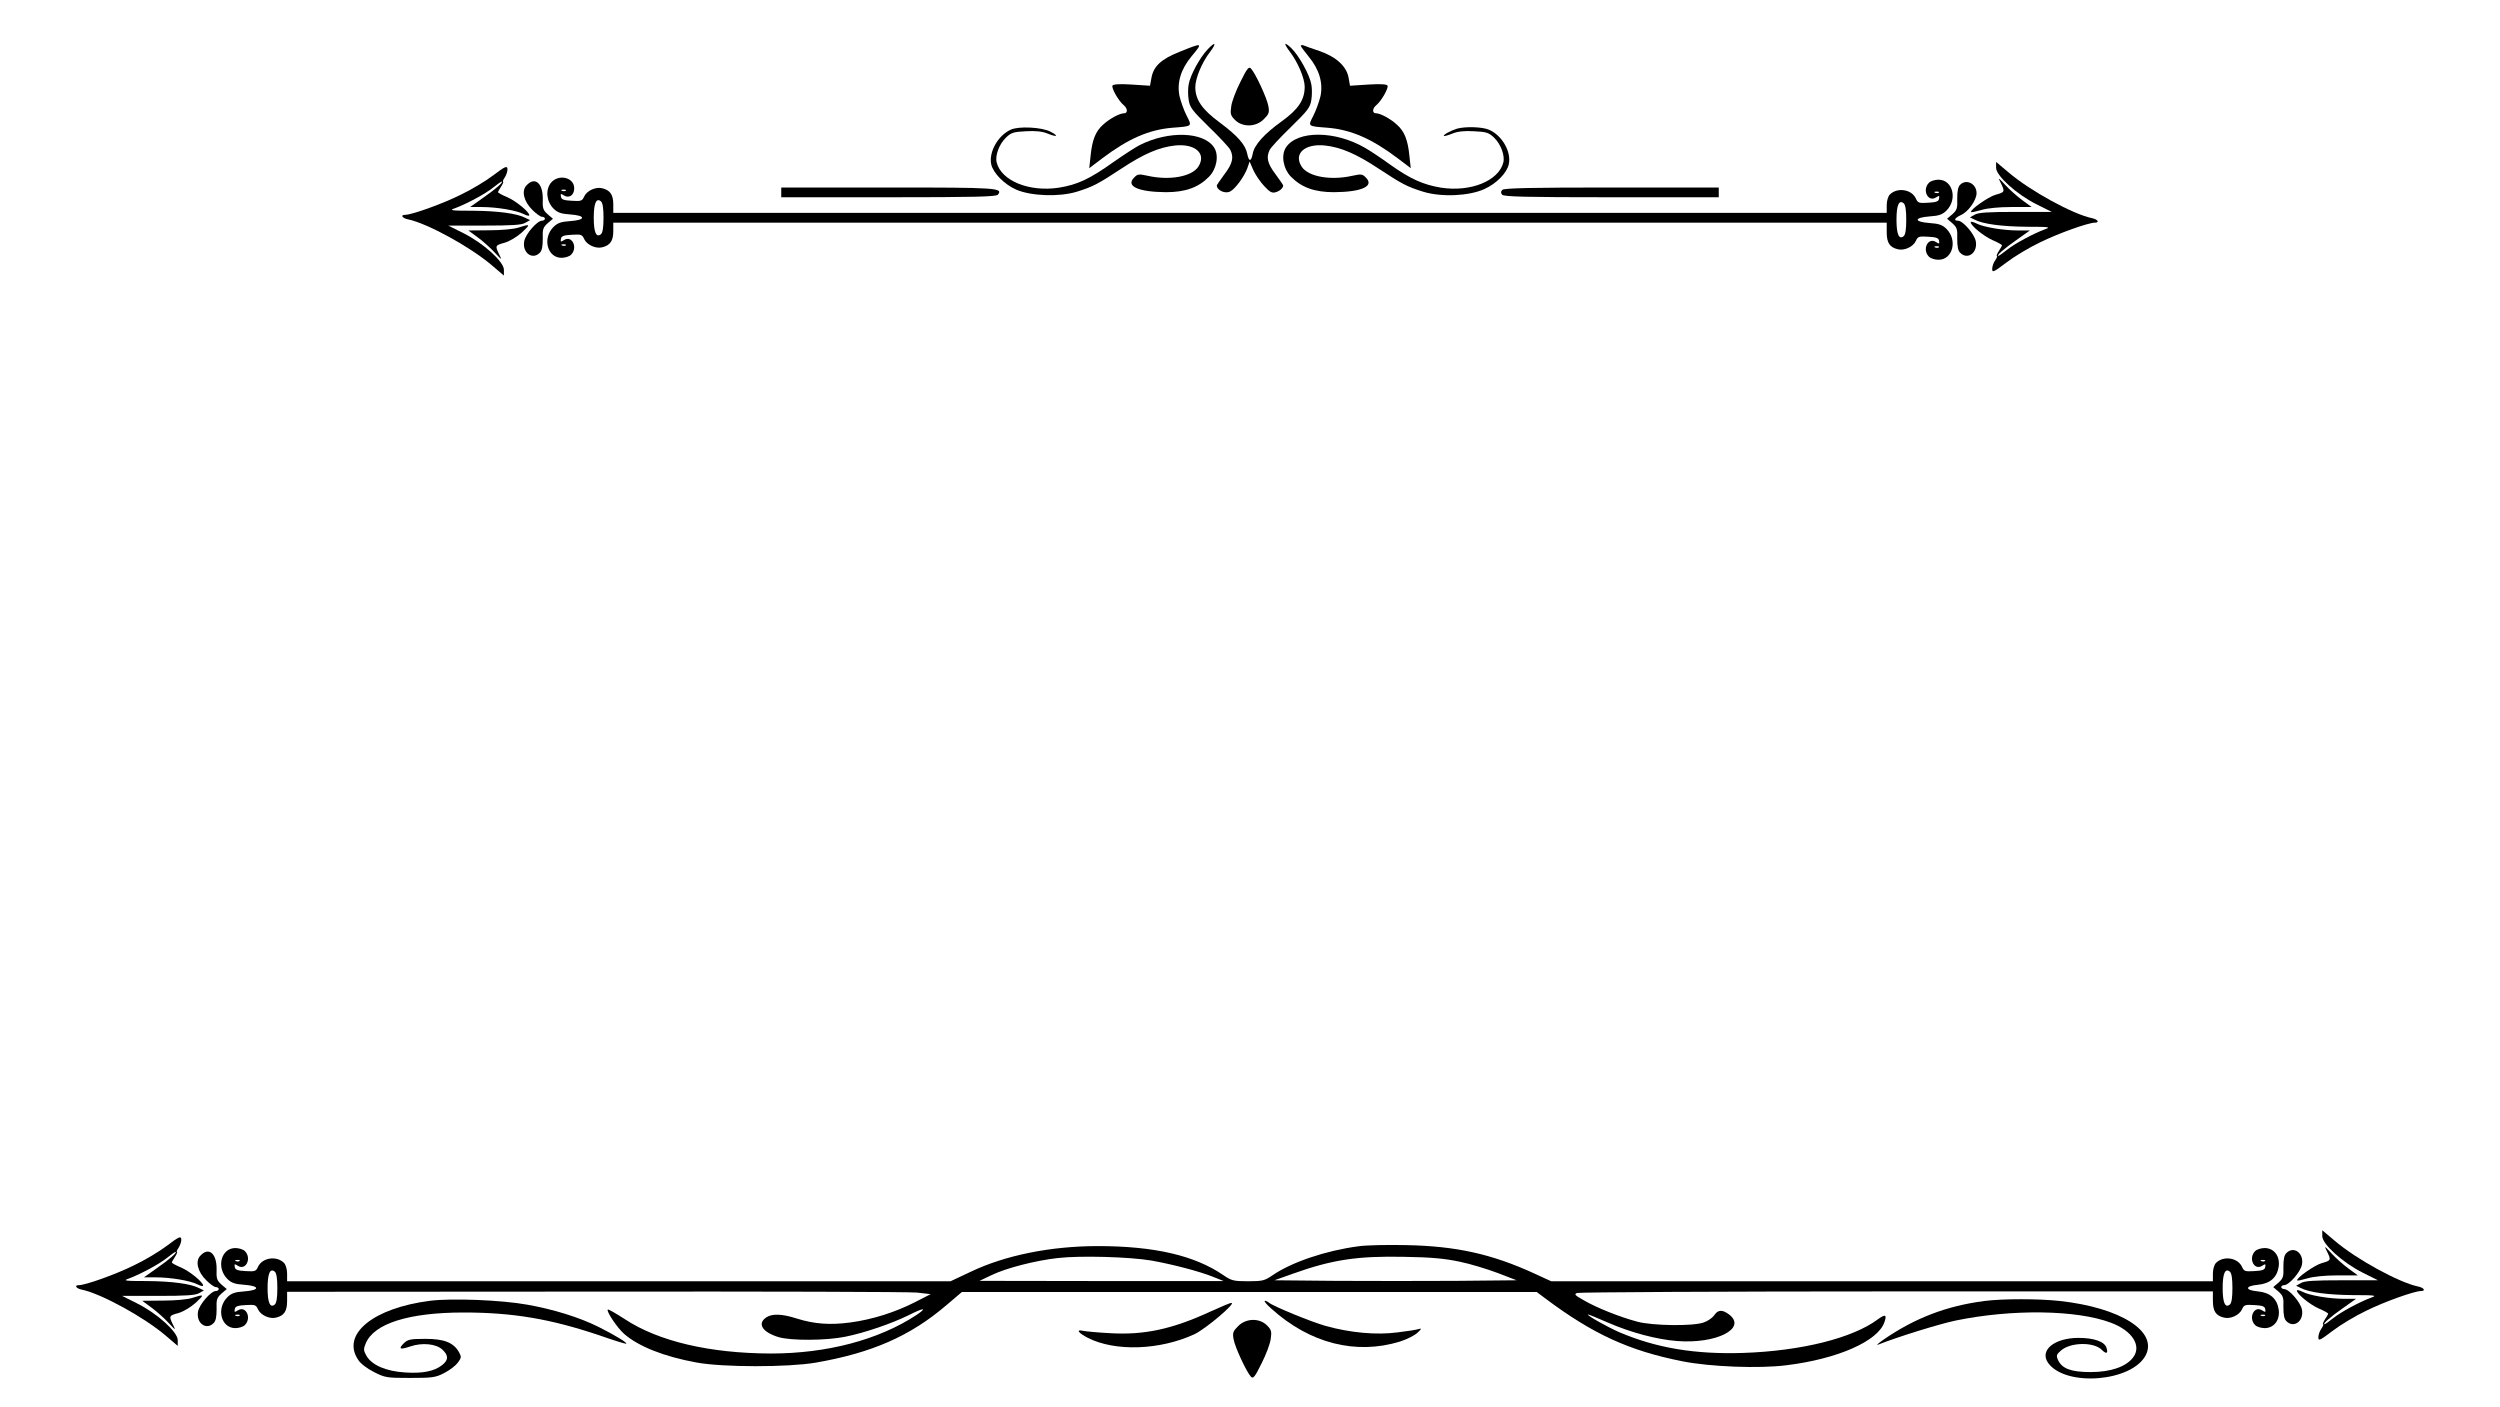
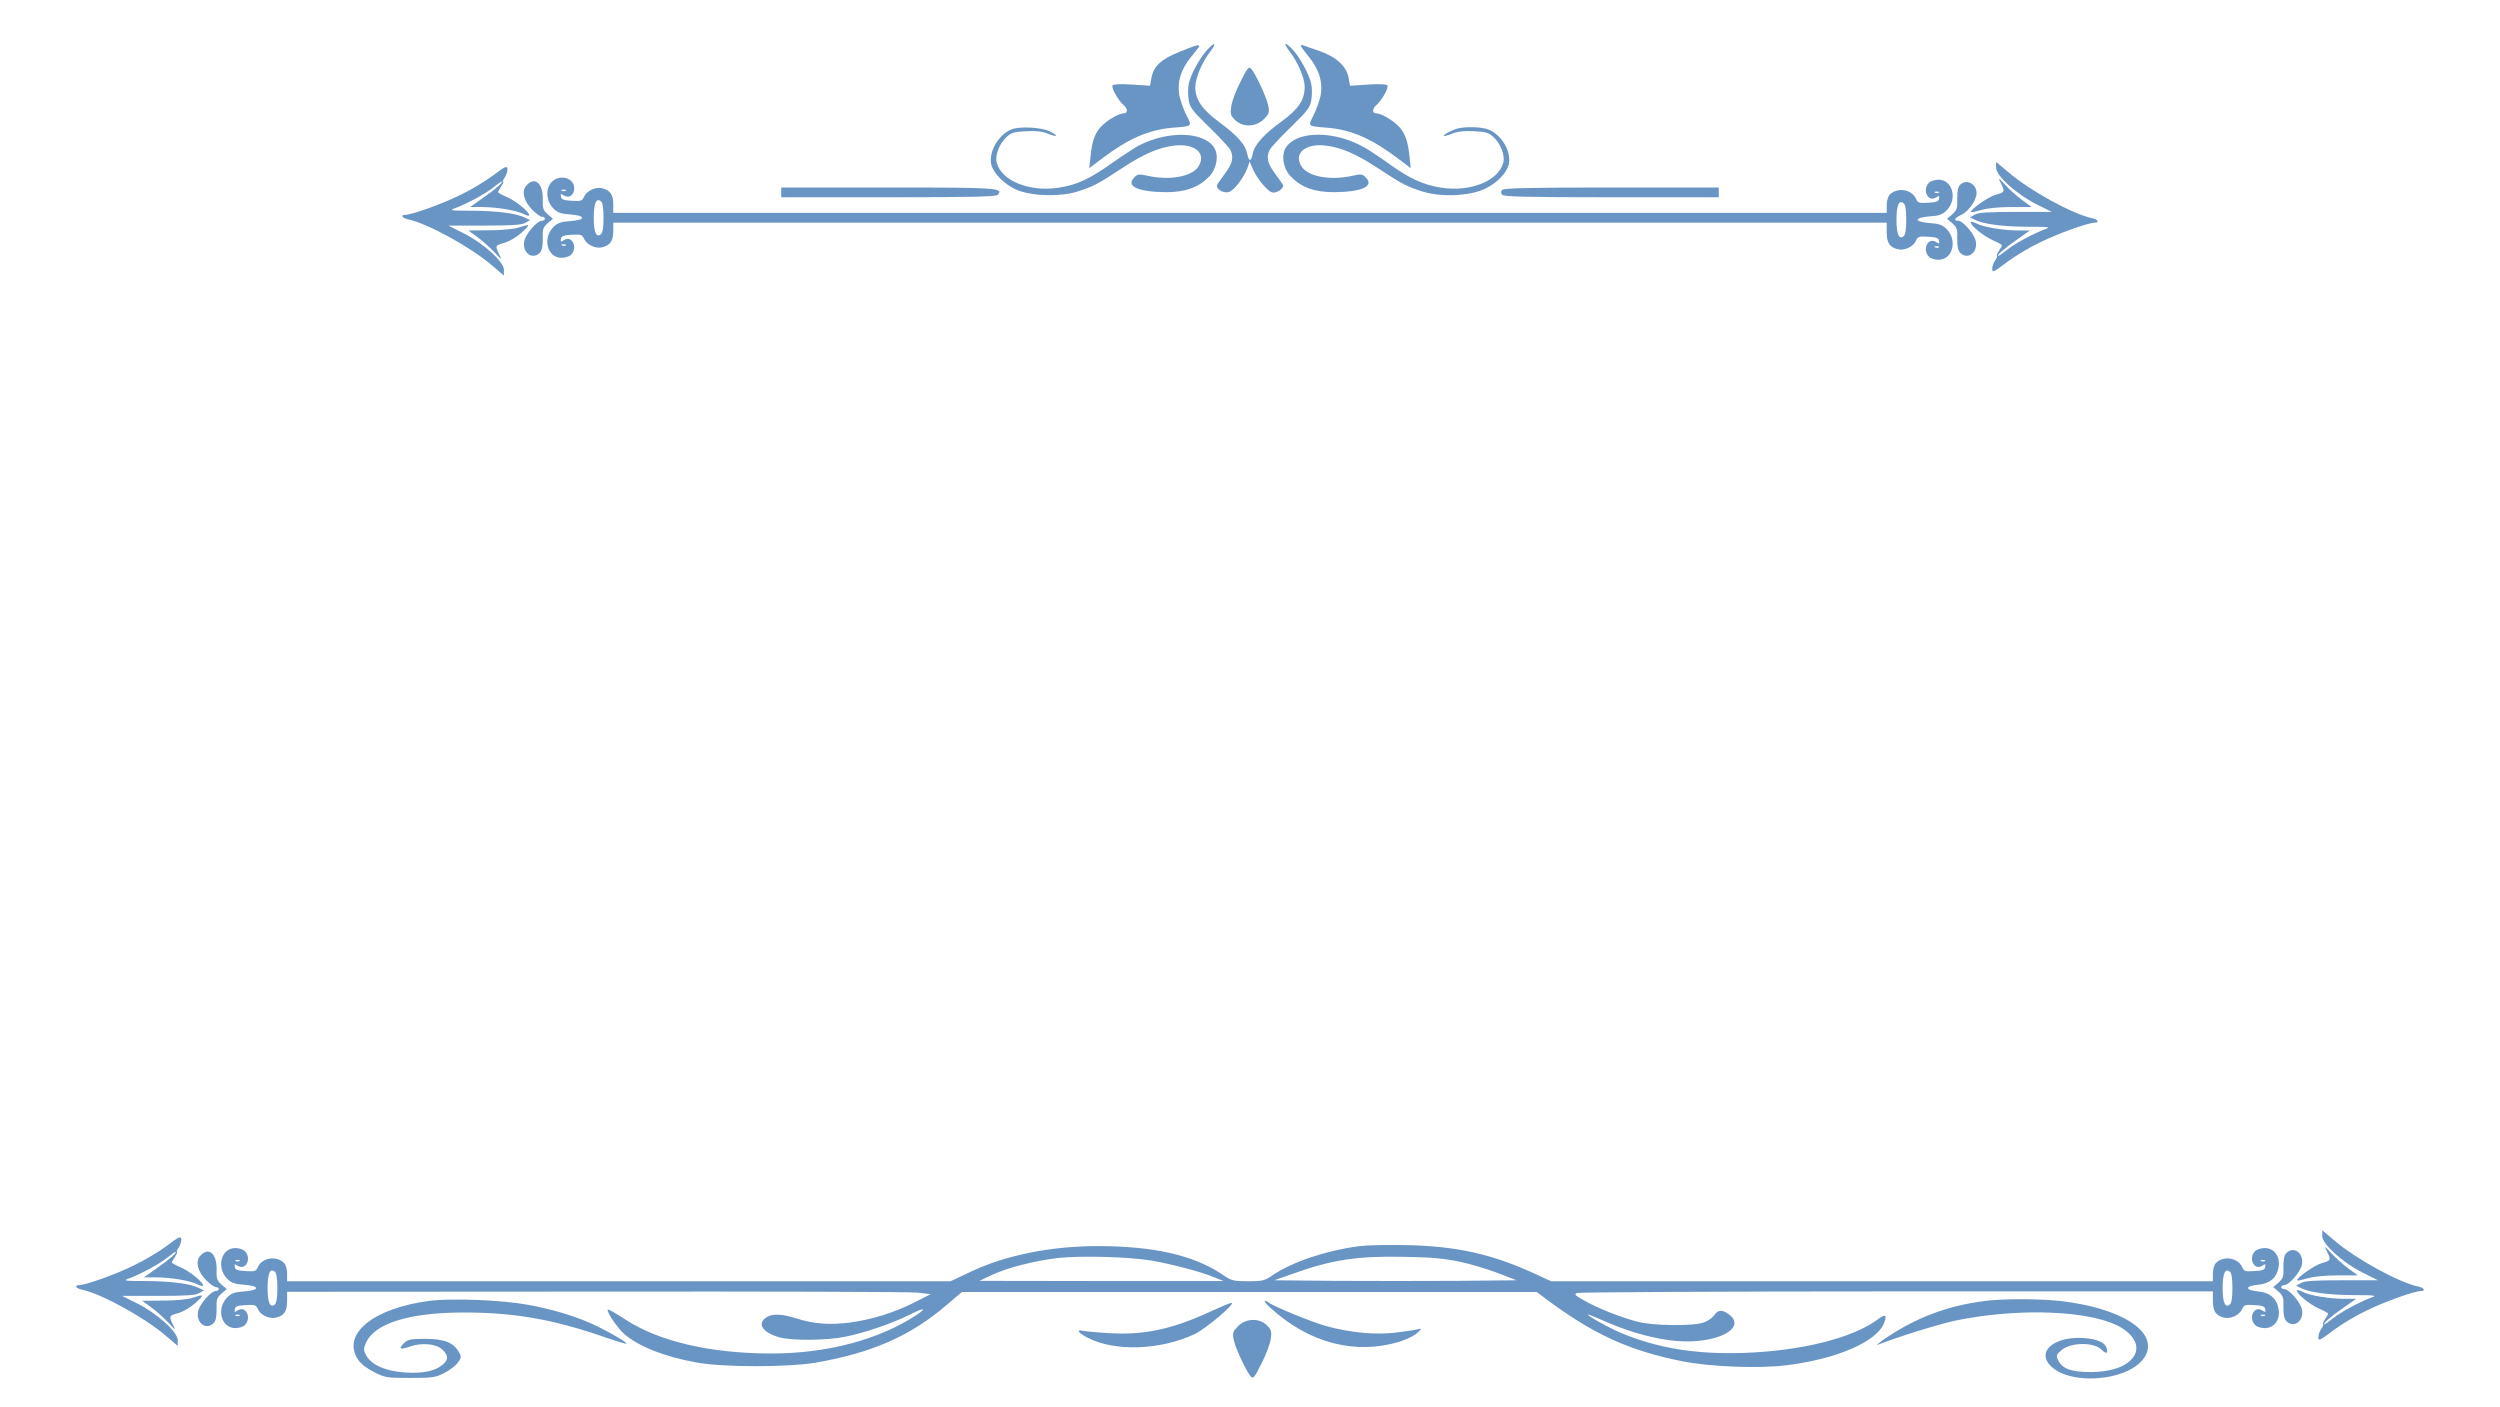
<svg xmlns="http://www.w3.org/2000/svg" version="1.0" width="1280pt" height="720pt" viewBox="0 0 1280 720" preserveAspectRatio="xMidYMid meet">
-   <g transform="translate(0,720) scale(0.1,-0.1)" fill="#000000" stroke="none">
+   <g transform="translate(0,720) scale(0.1,-0.1)" fill="#6995c5" stroke="none">
    <path d="M6183 6947 c-40 -42 -89 -132 -97 -179 -4 -20 -4 -56 0 -80 6 -38 18 -54 104 -138 54 -52 103 -105 109 -117 19 -38 12 -70 -29 -124 -22 -30 -40 -56 -40 -59 1 -25 44 -44 69 -30 26 13 72 77 87 118 l12 35 19 -44 c11 -24 36 -61 56 -82 29 -31 40 -37 59 -31 21 6 37 21 38 34 0 3 -18 29 -40 59 -41 54 -48 86 -29 124 6 12 55 65 109 117 86 84 98 100 104 138 4 24 4 60 0 80 -8 48 -64 149 -103 186 -38 36 -40 25 -6 -20 40 -53 75 -135 75 -178 0 -67 -32 -115 -116 -176 -92 -66 -142 -122 -150 -167 -8 -42 -20 -42 -28 -1 -9 47 -50 93 -140 160 -91 67 -126 117 -126 182 0 45 34 127 76 181 35 46 26 54 -13 12z" />
    <path d="M6040 6935 c-96 -38 -135 -75 -145 -136 l-7 -38 -92 6 c-63 4 -95 2 -100 -5 -7 -12 31 -79 58 -101 20 -17 21 -41 1 -41 -23 0 -76 -29 -108 -59 -38 -34 -55 -78 -63 -157 l-7 -65 66 50 c134 101 239 147 360 157 103 8 101 6 73 61 -14 27 -30 72 -37 101 -14 69 7 138 62 204 59 71 58 71 -61 23z" />
    <path d="M6660 6965 c0 -3 18 -27 39 -53 55 -66 76 -135 62 -204 -7 -29 -23 -74 -37 -101 -28 -55 -30 -53 73 -61 121 -10 226 -56 360 -157 l66 -50 -7 65 c-8 79 -25 123 -63 157 -32 30 -85 59 -108 59 -20 0 -19 24 1 41 27 22 65 89 58 101 -5 7 -37 9 -100 5 l-92 -6 -7 40 c-10 59 -63 108 -150 138 -39 13 -76 26 -82 29 -7 2 -13 1 -13 -3z" />
    <path d="M6351 6781 c-23 -45 -44 -101 -47 -125 -6 -39 -3 -48 19 -70 39 -39 108 -37 148 4 26 26 29 34 23 67 -7 41 -67 169 -89 192 -11 12 -20 1 -54 -68z" />
    <path d="M5175 6536 c-66 -30 -113 -115 -100 -177 10 -45 67 -103 128 -130 77 -33 219 -38 309 -11 84 26 110 40 230 119 115 76 193 109 274 118 104 11 163 -42 119 -109 -34 -51 -148 -71 -259 -46 -45 10 -52 9 -69 -9 -45 -44 20 -74 163 -75 99 0 166 24 220 79 40 41 52 110 26 150 -53 81 -233 87 -381 12 -22 -11 -83 -51 -136 -88 -119 -85 -183 -115 -278 -130 -151 -23 -294 35 -318 129 -9 36 13 94 47 127 27 26 39 30 103 33 51 3 84 -1 111 -12 49 -20 59 -13 14 10 -44 23 -163 29 -203 10z" />
    <path d="M7459 6541 c-34 -11 -72 -32 -66 -37 2 -2 21 3 43 12 27 11 60 15 111 12 64 -3 76 -7 103 -33 34 -33 56 -91 47 -127 -24 -94 -167 -152 -318 -129 -92 15 -159 45 -264 120 -44 32 -101 70 -126 84 -153 89 -347 90 -405 2 -26 -40 -14 -109 26 -150 54 -55 121 -79 220 -79 143 1 208 31 163 75 -17 18 -24 19 -69 9 -111 -25 -225 -5 -259 46 -44 67 15 120 119 109 81 -9 159 -42 274 -118 120 -79 146 -93 230 -119 93 -28 233 -22 312 14 62 28 115 82 125 127 14 64 -35 149 -102 177 -35 15 -122 17 -164 5z" />
    <path d="M10220 6341 c0 -41 105 -136 207 -187 l78 -39 -185 0 c-139 0 -191 -3 -209 -14 l-25 -14 25 -12 c42 -22 138 -35 268 -36 115 0 123 -2 91 -13 -61 -23 -154 -73 -194 -105 -21 -17 -41 -31 -44 -31 -13 0 30 38 92 81 l69 49 -59 0 c-77 0 -179 17 -215 36 -16 8 -29 11 -29 6 0 -17 67 -72 113 -92 26 -11 47 -23 47 -26 0 -3 -7 -16 -16 -29 -9 -14 -13 -25 -10 -25 4 0 0 -10 -8 -22 -9 -12 -16 -32 -16 -45 0 -20 7 -17 73 33 39 30 117 77 172 103 93 46 247 101 281 101 25 0 15 17 -15 23 -97 20 -316 139 -428 235 l-63 53 0 -30z" />
    <path d="M2525 6302 c-38 -29 -115 -75 -170 -101 -93 -46 -247 -101 -281 -101 -25 0 -15 -17 15 -23 97 -20 316 -139 429 -235 l62 -53 0 30 c0 41 -105 136 -207 187 l-78 39 185 0 c139 0 191 3 209 14 l25 14 -25 12 c-42 22 -138 35 -268 36 -115 0 -123 2 -91 13 61 23 154 73 194 105 21 17 41 31 44 31 13 0 -30 -38 -92 -81 l-69 -49 59 0 c77 0 179 -17 215 -36 16 -8 29 -11 29 -6 0 17 -67 72 -112 92 -27 11 -48 23 -48 26 0 3 7 16 16 29 9 14 13 25 10 25 -4 0 1 11 10 24 8 14 14 33 12 43 -2 15 -14 10 -73 -35z" />
    <path d="M2820 6263 c-28 -36 -22 -95 14 -131 20 -20 38 -27 86 -30 39 -3 60 -9 60 -17 0 -8 -21 -14 -60 -17 -48 -3 -66 -10 -86 -30 -58 -58 -32 -158 41 -158 18 0 41 7 49 16 36 36 5 101 -36 75 -17 -11 -19 -10 -16 6 2 14 14 19 56 21 47 3 53 1 63 -22 14 -30 60 -51 93 -42 40 10 56 33 56 82 l0 44 3260 0 3260 0 0 -49 c0 -54 15 -77 56 -87 33 -9 79 12 93 42 10 23 16 25 63 22 42 -2 54 -7 56 -21 3 -16 1 -17 -16 -6 -41 26 -72 -39 -36 -75 8 -9 31 -16 49 -16 73 0 99 100 41 158 -20 20 -38 27 -86 30 -82 6 -82 28 0 34 48 3 66 10 86 30 58 58 32 158 -41 158 -18 0 -41 -7 -49 -16 -36 -36 -5 -101 36 -75 17 11 19 10 16 -6 -2 -14 -14 -19 -56 -21 -47 -3 -53 -1 -63 22 -22 47 -95 58 -133 20 -9 -9 -16 -32 -16 -55 l0 -39 -3260 0 -3260 0 0 44 c0 49 -16 72 -56 82 -33 9 -79 -12 -93 -42 -10 -23 -16 -25 -63 -22 -42 2 -54 7 -56 21 -3 16 -1 17 16 6 26 -16 52 2 52 37 0 57 -82 75 -120 27z m77 -39 c-3 -3 -12 -4 -19 -1 -8 3 -5 6 6 6 11 1 17 -2 13 -5z m7030 -10 c-3 -3 -12 -4 -19 -1 -8 3 -5 6 6 6 11 1 17 -2 13 -5z m-6837 -129 c0 -48 -4 -76 -13 -84 -24 -20 -37 9 -37 84 0 75 13 104 37 84 9 -8 13 -36 13 -84z m6670 -10 c0 -48 -4 -76 -13 -84 -24 -20 -37 9 -37 84 0 75 13 104 37 84 9 -8 13 -36 13 -84z m-6863 -131 c-3 -3 -12 -4 -19 -1 -8 3 -5 6 6 6 11 1 17 -2 13 -5z m7030 -10 c-3 -3 -12 -4 -19 -1 -8 3 -5 6 6 6 11 1 17 -2 13 -5z" />
    <path d="M10244 6263 c22 -45 21 -47 -26 -60 -37 -10 -135 -79 -126 -89 2 -2 26 3 53 11 29 9 90 15 152 15 l105 0 -49 36 c-26 19 -65 54 -86 77 -37 40 -38 40 -23 10z" />
    <path d="M2695 6250 c-26 -28 -13 -82 31 -125 19 -19 41 -35 49 -35 8 0 15 -4 15 -10 0 -5 -7 -10 -15 -10 -25 0 -84 -68 -91 -105 -11 -59 42 -98 80 -59 11 11 15 32 15 72 -2 49 2 58 25 79 l27 23 -27 23 c-23 21 -27 30 -25 79 1 81 -41 116 -84 68z" />
    <path d="M10036 6254 c-11 -11 -15 -32 -15 -72 2 -49 -2 -58 -25 -79 l-27 -23 27 -23 c23 -21 27 -30 25 -79 0 -40 4 -61 15 -72 38 -39 91 0 80 59 -7 37 -66 105 -91 105 -25 0 -17 14 15 29 37 16 80 76 80 112 0 48 -52 75 -84 43z" />
    <path d="M4000 6215 l0 -25 549 0 c443 0 551 3 560 13 28 35 0 37 -561 37 l-548 0 0 -25z" />
    <path d="M7692 6228 c-8 -8 -9 -15 -1 -25 9 -10 117 -13 560 -13 l549 0 0 25 0 25 -548 0 c-407 0 -551 -3 -560 -12z" />
    <path d="M2655 6035 c-22 -8 -88 -14 -148 -14 l-109 -1 49 -36 c26 -19 65 -54 86 -77 37 -40 38 -40 23 -10 -22 45 -21 47 27 60 25 7 62 29 88 52 47 43 46 46 -16 26z" />
    <path d="M11890 871 c0 -41 105 -136 207 -187 l78 -39 -185 0 c-139 0 -191 -3 -209 -14 l-25 -14 25 -12 c42 -22 138 -35 268 -36 115 0 123 -2 91 -13 -61 -23 -154 -73 -194 -105 -21 -17 -41 -31 -44 -31 -13 0 30 38 92 81 l69 49 -59 0 c-77 0 -179 17 -215 36 -16 8 -29 11 -29 6 0 -17 67 -72 113 -92 26 -11 47 -23 47 -26 0 -3 -7 -16 -16 -29 -9 -14 -13 -25 -10 -25 4 0 0 -10 -8 -22 -9 -12 -16 -32 -16 -45 0 -20 7 -17 73 33 39 30 117 77 172 103 93 46 247 101 281 101 25 0 15 17 -15 23 -97 20 -316 139 -428 235 l-63 53 0 -30z" />
    <path d="M855 822 c-38 -29 -115 -75 -170 -101 -93 -46 -247 -101 -281 -101 -25 0 -15 -17 15 -23 97 -20 316 -139 429 -235 l62 -53 0 30 c0 41 -105 136 -207 187 l-78 39 185 0 c139 0 191 3 209 14 l25 14 -25 12 c-42 22 -138 35 -268 36 -115 0 -123 2 -91 13 61 23 154 73 194 105 21 17 41 31 44 31 13 0 -30 -38 -92 -81 l-69 -49 59 0 c77 0 179 -17 215 -36 16 -8 29 -11 29 -6 0 17 -67 72 -112 92 -27 11 -48 23 -48 26 0 3 7 16 16 29 9 14 13 25 10 25 -4 0 1 11 10 24 8 14 14 33 12 43 -2 15 -14 10 -73 -35z" />
    <path d="M6955 819 c-167 -22 -341 -81 -439 -148 -41 -28 -51 -31 -126 -31 -74 0 -85 3 -126 31 -147 101 -354 149 -643 149 -241 0 -474 -47 -650 -131 l-104 -49 -1698 0 -1699 0 0 39 c0 23 -7 46 -16 55 -38 38 -111 27 -133 -20 -10 -23 -16 -25 -63 -22 -42 2 -54 7 -56 21 -3 16 -1 17 16 6 41 -26 72 39 36 75 -8 9 -31 16 -49 16 -73 0 -99 -100 -41 -158 20 -20 38 -27 86 -30 82 -6 82 -28 0 -34 -48 -3 -66 -10 -86 -30 -58 -58 -32 -158 41 -158 18 0 41 7 49 16 36 36 5 101 -36 75 -17 -11 -19 -10 -16 6 2 14 14 19 56 21 47 3 53 1 63 -22 14 -30 60 -51 93 -42 41 10 56 33 56 85 l0 47 1578 1 c867 1 1609 -1 1647 -5 l70 -8 -80 -41 c-102 -52 -219 -89 -331 -104 -104 -14 -185 -8 -274 20 -78 25 -128 26 -158 5 -46 -32 -18 -75 64 -100 63 -19 245 -18 342 2 100 20 239 68 326 111 77 39 96 39 38 0 -193 -127 -458 -197 -745 -197 -313 1 -575 62 -748 176 -45 29 -84 52 -87 49 -9 -8 48 -93 83 -124 74 -65 206 -117 371 -147 135 -25 466 -25 609 -1 289 50 485 136 670 294 l80 68 1472 0 1471 0 44 -33 c243 -182 429 -268 703 -322 140 -28 393 -38 532 -20 261 32 468 123 501 220 14 39 5 43 -32 16 -129 -97 -393 -163 -691 -173 -246 -8 -444 25 -634 106 -60 26 -174 90 -160 91 3 0 48 -18 100 -41 119 -52 252 -87 355 -95 201 -16 359 64 268 135 -35 27 -58 26 -77 -3 -9 -13 -33 -30 -54 -37 -55 -20 -262 -17 -340 4 -87 23 -208 71 -273 109 -47 26 -52 32 -35 38 11 4 748 8 1638 8 l1617 0 0 -48 c0 -53 15 -76 56 -86 33 -9 79 12 93 42 10 23 16 25 63 22 42 -2 54 -7 56 -21 3 -16 1 -17 -16 -6 -41 26 -72 -39 -36 -75 8 -9 31 -16 49 -16 48 0 79 41 72 94 -8 56 -43 88 -106 94 -31 3 -51 9 -51 17 0 8 20 14 51 17 63 6 98 38 106 94 7 53 -24 94 -72 94 -18 0 -41 -7 -49 -16 -36 -36 -5 -101 36 -75 17 11 19 10 16 -6 -2 -14 -14 -19 -56 -21 -47 -3 -53 -1 -63 22 -22 47 -95 58 -133 20 -9 -9 -16 -32 -16 -55 l0 -39 -1694 0 -1694 0 -87 40 c-216 99 -398 140 -655 145 -96 2 -206 0 -245 -6z m-1060 -73 c107 -19 250 -56 320 -85 l50 -20 -625 0 -625 1 61 29 c76 37 226 75 341 88 116 13 365 6 478 -13z m1579 -6 c54 -11 142 -38 195 -58 l96 -37 -307 -3 c-169 -1 -448 -1 -620 0 l-313 3 90 32 c206 74 335 93 575 88 139 -2 209 -9 284 -25z m-6247 4 c-3 -3 -12 -4 -19 -1 -8 3 -5 6 6 6 11 1 17 -2 13 -5z m10370 0 c-3 -3 -12 -4 -19 -1 -8 3 -5 6 6 6 11 1 17 -2 13 -5z m-10177 -139 c0 -48 -4 -76 -13 -84 -24 -20 -37 9 -37 84 0 75 13 104 37 84 9 -8 13 -36 13 -84z m10010 0 c0 -48 -4 -76 -13 -84 -24 -20 -37 9 -37 84 0 75 13 104 37 84 9 -8 13 -36 13 -84z m-10203 -141 c-3 -3 -12 -4 -19 -1 -8 3 -5 6 6 6 11 1 17 -2 13 -5z m10370 0 c-3 -3 -12 -4 -19 -1 -8 3 -5 6 6 6 11 1 17 -2 13 -5z" />
    <path d="M11914 793 c22 -45 21 -47 -26 -60 -37 -10 -135 -79 -126 -89 2 -2 26 3 53 11 29 9 90 15 152 15 l105 0 -49 36 c-26 19 -65 54 -86 77 -37 40 -38 40 -23 10z" />
    <path d="M11706 784 c-11 -11 -15 -32 -15 -72 2 -49 -2 -58 -25 -79 l-27 -23 27 -23 c23 -21 27 -30 25 -79 0 -40 4 -61 15 -72 38 -39 91 0 80 59 -7 37 -66 105 -91 105 -8 0 -15 5 -15 10 0 6 7 10 15 10 25 0 84 68 91 105 11 59 -42 98 -80 59z" />
    <path d="M1025 770 c-26 -28 -13 -82 31 -125 19 -19 41 -35 49 -35 8 0 15 -4 15 -10 0 -5 -7 -10 -15 -10 -25 0 -84 -68 -91 -105 -11 -59 42 -98 80 -59 11 11 15 32 15 72 -2 49 2 58 25 79 l27 23 -27 23 c-23 21 -27 30 -25 79 1 81 -41 116 -84 68z" />
    <path d="M985 555 c-22 -8 -88 -14 -148 -14 l-109 -1 49 -36 c26 -19 65 -54 86 -77 37 -40 38 -40 23 -10 -22 45 -21 47 27 60 25 7 62 29 88 52 47 43 46 46 -16 26z" />
    <path d="M2202 540 c-291 -37 -455 -171 -369 -301 13 -21 45 -45 82 -64 57 -29 66 -30 185 -30 113 0 130 2 174 25 28 14 59 38 70 53 19 26 19 30 6 54 -28 49 -75 68 -172 68 -77 0 -90 -3 -110 -22 -30 -30 -21 -35 32 -17 61 21 133 14 165 -16 32 -30 32 -53 -1 -79 -40 -32 -100 -44 -190 -38 -97 6 -169 37 -197 84 -16 28 -17 35 -4 66 43 101 221 157 501 157 253 0 447 -33 701 -119 65 -23 124 -41 130 -41 15 1 -58 45 -140 86 -98 49 -230 90 -365 114 -132 24 -387 34 -498 20z" />
    <path d="M10161 539 c-194 -25 -356 -87 -516 -197 -27 -19 -41 -31 -30 -27 103 41 317 107 399 124 287 59 617 55 793 -11 111 -41 161 -120 113 -180 -36 -46 -114 -73 -215 -73 -101 0 -147 17 -168 62 -10 23 -8 28 16 49 49 42 167 44 208 3 24 -24 34 -19 24 11 -10 31 -64 50 -143 50 -124 0 -202 -64 -155 -129 90 -123 428 -96 499 40 63 122 -129 244 -440 278 -109 12 -291 12 -385 0z" />
    <path d="M6510 499 c196 -177 432 -237 657 -168 35 11 75 31 90 45 21 19 23 24 9 20 -10 -4 -61 -12 -112 -18 -107 -14 -240 -2 -366 33 -73 20 -274 103 -292 120 -6 5 -15 9 -20 9 -6 -1 9 -19 34 -41z" />
    <path d="M6200 486 c-197 -91 -339 -122 -515 -112 -60 3 -123 9 -139 12 -39 9 -26 -10 24 -36 140 -71 369 -63 546 19 57 27 214 160 189 160 -5 1 -53 -19 -105 -43z" />
    <path d="M6339 410 c-26 -26 -29 -34 -23 -67 7 -41 67 -169 89 -192 11 -12 20 -1 54 68 23 45 44 101 47 125 6 39 3 48 -19 70 -39 39 -108 37 -148 -4z" />
  </g>
</svg>
